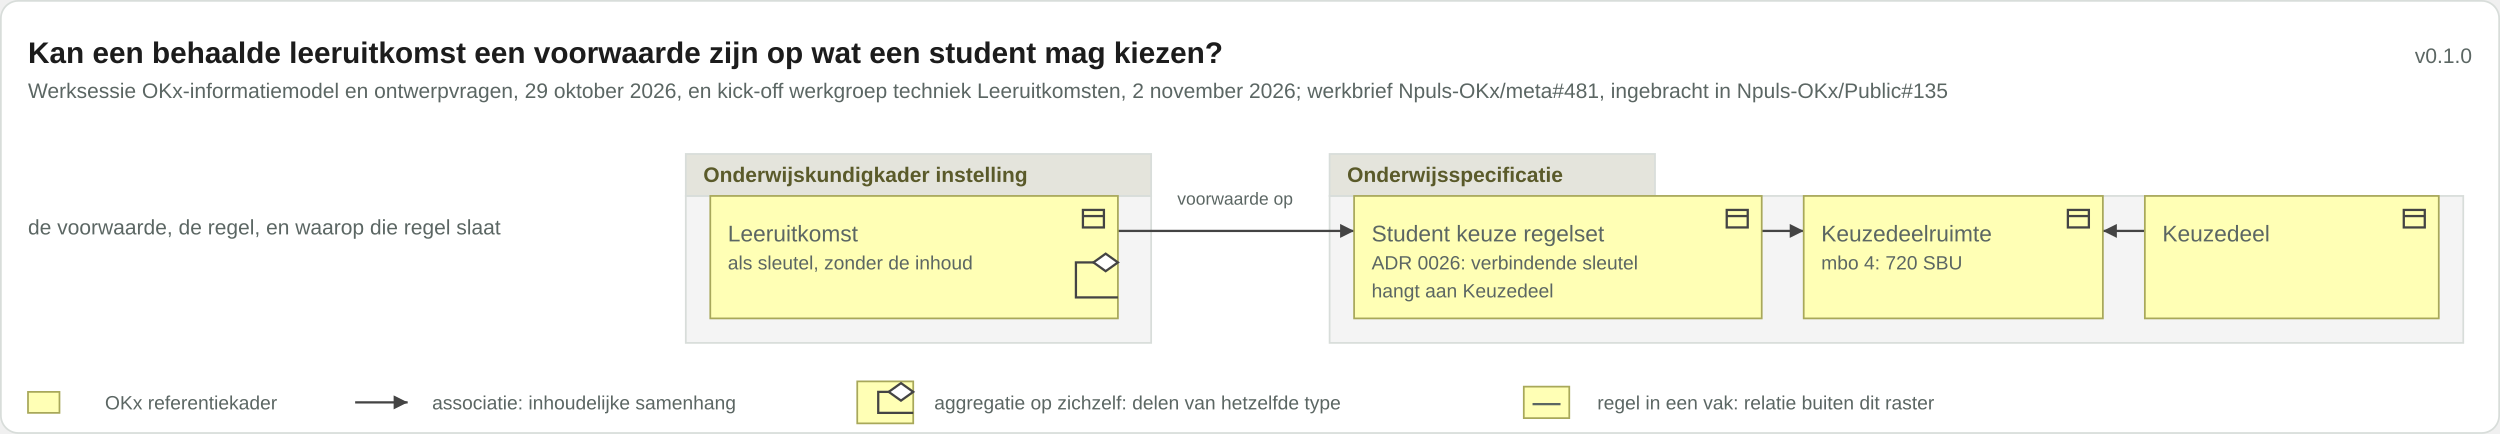
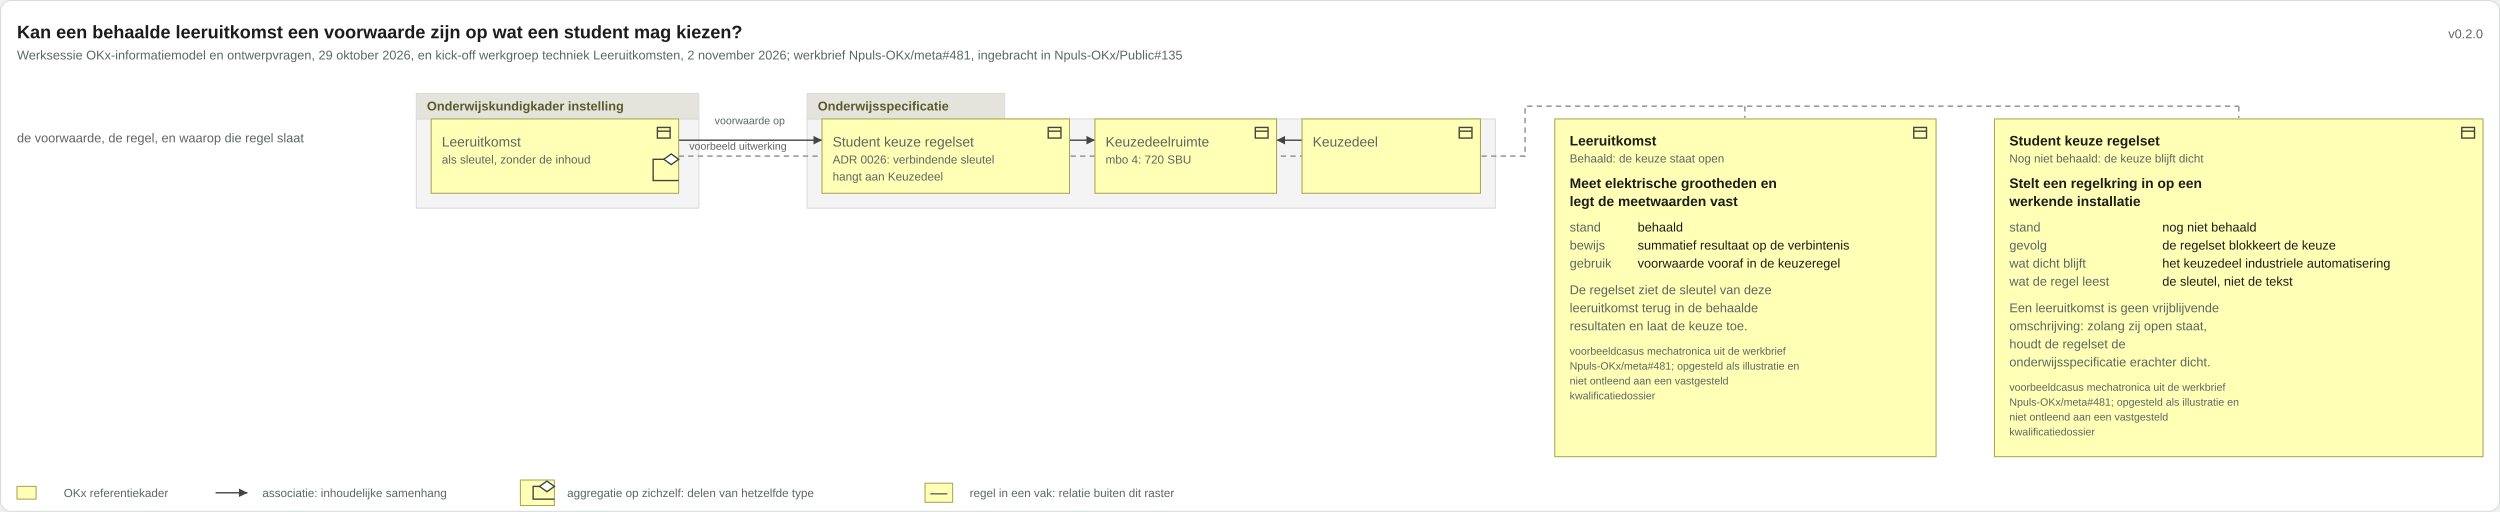
- <svg xmlns="http://www.w3.org/2000/svg" viewBox="0 0 1429 248" width="1429" height="248">
-   <rect x="0.5" y="0.5" width="1428" height="247" rx="10" fill="#ffffff" stroke="#d8ddda" />
+ <svg xmlns="http://www.w3.org/2000/svg" viewBox="0 0 2354 482" width="2354" height="482">
+   <rect x="0.5" y="0.5" width="2353" height="481" rx="10" fill="#ffffff" stroke="#d8ddda" />
  <text x="16" y="36" font-family="Arial, Helvetica, sans-serif" font-size="17" font-weight="bold" fill="#1c1c1c" text-anchor="start">Kan een behaalde leeruitkomst een voorwaarde zijn op wat een student mag kiezen?</text>
  <text x="16" y="56" font-family="Arial, Helvetica, sans-serif" font-size="12" fill="#5b6663" text-anchor="start">Werksessie OKx-informatiemodel en ontwerpvragen, 29 oktober 2026, en kick-off werkgroep techniek Leeruitkomsten, 2 november 2026; werkbrief Npuls-OKx/meta#481, ingebracht in Npuls-OKx/Public#135</text>
-   <text x="1413" y="36" font-family="Arial, Helvetica, sans-serif" font-size="12" fill="#5b6663" text-anchor="end">v0.1.0</text>
+   <text x="2338" y="36" font-family="Arial, Helvetica, sans-serif" font-size="12" fill="#5b6663" text-anchor="end">v0.2.0</text>
  <g class="groepering">
    <rect x="392" y="112" width="266" height="84" rx="0" fill="#f4f4f4" stroke="#d8ddda" />
    <rect x="392" y="88" width="266" height="24" rx="0" fill="#e4e4dc" stroke="#d8ddda" />
    <text x="402" y="104" font-family="Arial, Helvetica, sans-serif" font-size="12" font-weight="bold" fill="#5a5a2a" text-anchor="start">Onderwijskundigkader instelling</text>
  </g>
  <g class="groepering">
    <rect x="760" y="112" width="648" height="84" rx="0" fill="#f4f4f4" stroke="#d8ddda" />
    <rect x="760" y="88" width="186" height="24" rx="0" fill="#e4e4dc" stroke="#d8ddda" />
    <text x="770" y="104" font-family="Arial, Helvetica, sans-serif" font-size="12" font-weight="bold" fill="#5a5a2a" text-anchor="start">Onderwijsspecificatie</text>
+   </g>
+   <g class="voorbeeld">
+     <rect x="1464" y="112" width="359" height="318" rx="0" fill="#ffffb5" stroke="#a8a85a" />
+     <g transform="translate(1800,117)" fill="none" stroke="#444" stroke-width="1.3">
+       <rect x="2" y="3" width="12" height="10" />
+       <path d="M2 6.5h12" />
+     </g>
+     <text x="1478" y="137" font-family="Arial, Helvetica, sans-serif" font-size="13" font-weight="bold" fill="#1c1c1c" text-anchor="start">Leeruitkomst</text>
+     <text x="1478" y="153" font-family="Arial, Helvetica, sans-serif" font-size="11" fill="#5b6663" text-anchor="start">Behaald: de keuze staat open</text>
+     <text x="1478" y="177" font-family="Arial, Helvetica, sans-serif" font-size="13" font-weight="bold" fill="#1c1c1c" text-anchor="start">Meet elektrische grootheden en</text>
+     <text x="1478" y="194" font-family="Arial, Helvetica, sans-serif" font-size="13" font-weight="bold" fill="#1c1c1c" text-anchor="start">legt de meetwaarden vast</text>
+     <text x="1478" y="218" font-family="Arial, Helvetica, sans-serif" font-size="12" fill="#5b6663" text-anchor="start">stand</text>
+     <text x="1542" y="218" font-family="Arial, Helvetica, sans-serif" font-size="12" fill="#1c1c1c" text-anchor="start">behaald</text>
+     <text x="1478" y="235" font-family="Arial, Helvetica, sans-serif" font-size="12" fill="#5b6663" text-anchor="start">bewijs</text>
+     <text x="1542" y="235" font-family="Arial, Helvetica, sans-serif" font-size="12" fill="#1c1c1c" text-anchor="start">summatief resultaat op de verbintenis</text>
+     <text x="1478" y="252" font-family="Arial, Helvetica, sans-serif" font-size="12" fill="#5b6663" text-anchor="start">gebruik</text>
+     <text x="1542" y="252" font-family="Arial, Helvetica, sans-serif" font-size="12" fill="#1c1c1c" text-anchor="start">voorwaarde vooraf in de keuzeregel</text>
+     <text x="1478" y="277" font-family="Arial, Helvetica, sans-serif" font-size="12" fill="#5b6663" text-anchor="start">De regelset ziet de sleutel van deze</text>
+     <text x="1478" y="294" font-family="Arial, Helvetica, sans-serif" font-size="12" fill="#5b6663" text-anchor="start">leeruitkomst terug in de behaalde</text>
+     <text x="1478" y="311" font-family="Arial, Helvetica, sans-serif" font-size="12" fill="#5b6663" text-anchor="start">resultaten en laat de keuze toe.</text>
+     <text x="1478" y="334" font-family="Arial, Helvetica, sans-serif" font-size="10" fill="#5b6663" text-anchor="start">voorbeeldcasus mechatronica uit de werkbrief</text>
+     <text x="1478" y="348" font-family="Arial, Helvetica, sans-serif" font-size="10" fill="#5b6663" text-anchor="start">Npuls-OKx/meta#481; opgesteld als illustratie en</text>
+     <text x="1478" y="362" font-family="Arial, Helvetica, sans-serif" font-size="10" fill="#5b6663" text-anchor="start">niet ontleend aan een vastgesteld</text>
+     <text x="1478" y="376" font-family="Arial, Helvetica, sans-serif" font-size="10" fill="#5b6663" text-anchor="start">kwalificatiedossier</text>
+   </g>
+   <g class="voorbeeld">
+     <rect x="1878" y="112" width="460" height="318" rx="0" fill="#ffffb5" stroke="#a8a85a" />
+     <g transform="translate(2316,117)" fill="none" stroke="#444" stroke-width="1.3">
+       <rect x="2" y="3" width="12" height="10" />
+       <path d="M2 6.5h12" />
+     </g>
+     <text x="1892" y="137" font-family="Arial, Helvetica, sans-serif" font-size="13" font-weight="bold" fill="#1c1c1c" text-anchor="start">Student keuze regelset</text>
+     <text x="1892" y="153" font-family="Arial, Helvetica, sans-serif" font-size="11" fill="#5b6663" text-anchor="start">Nog niet behaald: de keuze blijft dicht</text>
+     <text x="1892" y="177" font-family="Arial, Helvetica, sans-serif" font-size="13" font-weight="bold" fill="#1c1c1c" text-anchor="start">Stelt een regelkring in op een</text>
+     <text x="1892" y="194" font-family="Arial, Helvetica, sans-serif" font-size="13" font-weight="bold" fill="#1c1c1c" text-anchor="start">werkende installatie</text>
+     <text x="1892" y="218" font-family="Arial, Helvetica, sans-serif" font-size="12" fill="#5b6663" text-anchor="start">stand</text>
+     <text x="2036" y="218" font-family="Arial, Helvetica, sans-serif" font-size="12" fill="#1c1c1c" text-anchor="start">nog niet behaald</text>
+     <text x="1892" y="235" font-family="Arial, Helvetica, sans-serif" font-size="12" fill="#5b6663" text-anchor="start">gevolg</text>
+     <text x="2036" y="235" font-family="Arial, Helvetica, sans-serif" font-size="12" fill="#1c1c1c" text-anchor="start">de regelset blokkeert de keuze</text>
+     <text x="1892" y="252" font-family="Arial, Helvetica, sans-serif" font-size="12" fill="#5b6663" text-anchor="start">wat dicht blijft</text>
+     <text x="2036" y="252" font-family="Arial, Helvetica, sans-serif" font-size="12" fill="#1c1c1c" text-anchor="start">het keuzedeel industriele automatisering</text>
+     <text x="1892" y="269" font-family="Arial, Helvetica, sans-serif" font-size="12" fill="#5b6663" text-anchor="start">wat de regel leest</text>
+     <text x="2036" y="269" font-family="Arial, Helvetica, sans-serif" font-size="12" fill="#1c1c1c" text-anchor="start">de sleutel, niet de tekst</text>
+     <text x="1892" y="294" font-family="Arial, Helvetica, sans-serif" font-size="12" fill="#5b6663" text-anchor="start">Een leeruitkomst is geen vrijblijvende</text>
+     <text x="1892" y="311" font-family="Arial, Helvetica, sans-serif" font-size="12" fill="#5b6663" text-anchor="start">omschrijving: zolang zij open staat,</text>
+     <text x="1892" y="328" font-family="Arial, Helvetica, sans-serif" font-size="12" fill="#5b6663" text-anchor="start">houdt de regelset de</text>
+     <text x="1892" y="345" font-family="Arial, Helvetica, sans-serif" font-size="12" fill="#5b6663" text-anchor="start">onderwijsspecificatie erachter dicht.</text>
+     <text x="1892" y="368" font-family="Arial, Helvetica, sans-serif" font-size="10" fill="#5b6663" text-anchor="start">voorbeeldcasus mechatronica uit de werkbrief</text>
+     <text x="1892" y="382" font-family="Arial, Helvetica, sans-serif" font-size="10" fill="#5b6663" text-anchor="start">Npuls-OKx/meta#481; opgesteld als illustratie en</text>
+     <text x="1892" y="396" font-family="Arial, Helvetica, sans-serif" font-size="10" fill="#5b6663" text-anchor="start">niet ontleend aan een vastgesteld</text>
+     <text x="1892" y="410" font-family="Arial, Helvetica, sans-serif" font-size="10" fill="#5b6663" text-anchor="start">kwalificatiedossier</text>
+   </g>
+   <g class="aanhechting">
+     <path d="M639 147 L1436 147 L1436 100 L2108 100" fill="none" stroke="#9a9a9a" stroke-width="1.5" stroke-dasharray="5 4" />
+     <path d="M1643 100 L1643 111" fill="none" stroke="#9a9a9a" stroke-width="1.5" stroke-dasharray="5 4" />
+     <path d="M2108 100 L2108 111" fill="none" stroke="#9a9a9a" stroke-width="1.5" stroke-dasharray="5 4" />
+     <text x="649" y="141" font-family="Arial, Helvetica, sans-serif" font-size="10" fill="#5b6663" text-anchor="start">voorbeeld uitwerking</text>
  </g>
  <text x="16" y="134" font-family="Arial, Helvetica, sans-serif" font-size="12" fill="#5b6663" text-anchor="start">de voorwaarde, de regel, en waarop die regel slaat</text>
  <g class="relaties">
    <g class="relatie">
      <path d="M1226 132H1202" fill="none" stroke="#444" stroke-width="1.3" />
      <path d="M1202 132l8 -4v8z" fill="#444" />
    </g>
    <g class="relatie">
      <path d="M639 132H774" fill="none" stroke="#444" stroke-width="1.3" />
      <path d="M774 132l-8 -4v8z" fill="#444" />
      <text x="706" y="117" font-family="Arial, Helvetica, sans-serif" font-size="10" fill="#5b6663" text-anchor="middle">voorwaarde op</text>
    </g>
    <g class="relatie">
      <path d="M1007 132H1031" fill="none" stroke="#444" stroke-width="1.3" />
      <path d="M1031 132l-8 -4v8z" fill="#444" />
    </g>
  </g>
  <g class="vakken">
    <g class="vak">
      <rect x="406" y="112" width="233" height="70" rx="0" fill="#ffffb5" stroke="#a8a85a" />
      <g transform="translate(617,117)" fill="none" stroke="#444" stroke-width="1.3">
        <rect x="2" y="3" width="12" height="10" />
        <path d="M2 6.5h12" />
      </g>
      <text x="416" y="138" font-family="Arial, Helvetica, sans-serif" font-size="13" fill="#5b6663" text-anchor="start">Leeruitkomst</text>
      <text x="416" y="154" font-family="Arial, Helvetica, sans-serif" font-size="11" fill="#5b6663" text-anchor="start">als sleutel, zonder de inhoud</text>
    </g>
    <g class="vak">
      <rect x="774" y="112" width="233" height="70" rx="0" fill="#ffffb5" stroke="#a8a85a" />
      <g transform="translate(985,117)" fill="none" stroke="#444" stroke-width="1.3">
        <rect x="2" y="3" width="12" height="10" />
        <path d="M2 6.5h12" />
      </g>
      <text x="784" y="138" font-family="Arial, Helvetica, sans-serif" font-size="13" fill="#5b6663" text-anchor="start">Student keuze regelset</text>
      <text x="784" y="154" font-family="Arial, Helvetica, sans-serif" font-size="11" fill="#5b6663" text-anchor="start">ADR 0026: verbindende sleutel</text>
      <text x="784" y="170" font-family="Arial, Helvetica, sans-serif" font-size="11" fill="#5b6663" text-anchor="start">hangt aan Keuzedeel</text>
    </g>
    <g class="vak">
      <rect x="1031" y="112" width="171" height="70" rx="0" fill="#ffffb5" stroke="#a8a85a" />
      <g transform="translate(1180,117)" fill="none" stroke="#444" stroke-width="1.3">
        <rect x="2" y="3" width="12" height="10" />
        <path d="M2 6.5h12" />
      </g>
      <text x="1041" y="138" font-family="Arial, Helvetica, sans-serif" font-size="13" fill="#5b6663" text-anchor="start">Keuzedeelruimte</text>
      <text x="1041" y="154" font-family="Arial, Helvetica, sans-serif" font-size="11" fill="#5b6663" text-anchor="start">mbo 4: 720 SBU</text>
    </g>
    <g class="vak">
      <rect x="1226" y="112" width="168" height="70" rx="0" fill="#ffffb5" stroke="#a8a85a" />
      <g transform="translate(1372,117)" fill="none" stroke="#444" stroke-width="1.3">
        <rect x="2" y="3" width="12" height="10" />
        <path d="M2 6.5h12" />
      </g>
      <text x="1236" y="138" font-family="Arial, Helvetica, sans-serif" font-size="13" fill="#5b6663" text-anchor="start">Keuzedeel</text>
    </g>
  </g>
  <g class="lussen">
    <g class="relatie">
      <path d="M639 150H615V170H639" fill="none" stroke="#444" stroke-width="1.3" />
      <path d="M639 150l-7 -5l-7 5l7 5z" fill="#ffffff" stroke="#444" stroke-width="1.3" />
    </g>
  </g>
  <g class="leeswijzer" />
  <g class="legenda">
-     <rect x="16" y="224" width="18" height="12" rx="0" fill="#ffffb5" stroke="#a8a85a" />
-     <text x="60" y="234" font-family="Arial, Helvetica, sans-serif" font-size="11" fill="#5b6663" text-anchor="start">OKx referentiekader</text>
-     <path d="M203 230H233" fill="none" stroke="#444" stroke-width="1.3" />
-     <path d="M233 230l-8 -4v8z" fill="#444" />
-     <text x="247" y="234" font-family="Arial, Helvetica, sans-serif" font-size="11" fill="#5b6663" text-anchor="start">associatie: inhoudelijke samenhang</text>
-     <rect x="490" y="218" width="32" height="24" rx="0" fill="#ffffb5" stroke="#a8a85a" />
-     <path d="M522 224H502V236H522" fill="none" stroke="#444" stroke-width="1.3" />
-     <path d="M522 224l-7 -5l-7 5l7 5z" fill="#ffffff" stroke="#444" stroke-width="1.3" />
-     <text x="534" y="234" font-family="Arial, Helvetica, sans-serif" font-size="11" fill="#5b6663" text-anchor="start">aggregatie op zichzelf: delen van hetzelfde type</text>
-     <rect x="871" y="221" width="26" height="18" rx="0" fill="#ffffb5" stroke="#a8a85a" />
-     <path d="M876 231H892" fill="none" stroke="#5b6663" stroke-width="1.3" />
-     <text x="913" y="234" font-family="Arial, Helvetica, sans-serif" font-size="11" fill="#5b6663" text-anchor="start">regel in een vak: relatie buiten dit raster</text>
+     <rect x="16" y="458" width="18" height="12" rx="0" fill="#ffffb5" stroke="#a8a85a" />
+     <text x="60" y="468" font-family="Arial, Helvetica, sans-serif" font-size="11" fill="#5b6663" text-anchor="start">OKx referentiekader</text>
+     <path d="M203 464H233" fill="none" stroke="#444" stroke-width="1.3" />
+     <path d="M233 464l-8 -4v8z" fill="#444" />
+     <text x="247" y="468" font-family="Arial, Helvetica, sans-serif" font-size="11" fill="#5b6663" text-anchor="start">associatie: inhoudelijke samenhang</text>
+     <rect x="490" y="452" width="32" height="24" rx="0" fill="#ffffb5" stroke="#a8a85a" />
+     <path d="M522 458H502V470H522" fill="none" stroke="#444" stroke-width="1.3" />
+     <path d="M522 458l-7 -5l-7 5l7 5z" fill="#ffffff" stroke="#444" stroke-width="1.3" />
+     <text x="534" y="468" font-family="Arial, Helvetica, sans-serif" font-size="11" fill="#5b6663" text-anchor="start">aggregatie op zichzelf: delen van hetzelfde type</text>
+     <rect x="871" y="455" width="26" height="18" rx="0" fill="#ffffb5" stroke="#a8a85a" />
+     <path d="M876 465H892" fill="none" stroke="#5b6663" stroke-width="1.3" />
+     <text x="913" y="468" font-family="Arial, Helvetica, sans-serif" font-size="11" fill="#5b6663" text-anchor="start">regel in een vak: relatie buiten dit raster</text>
  </g>
</svg>
